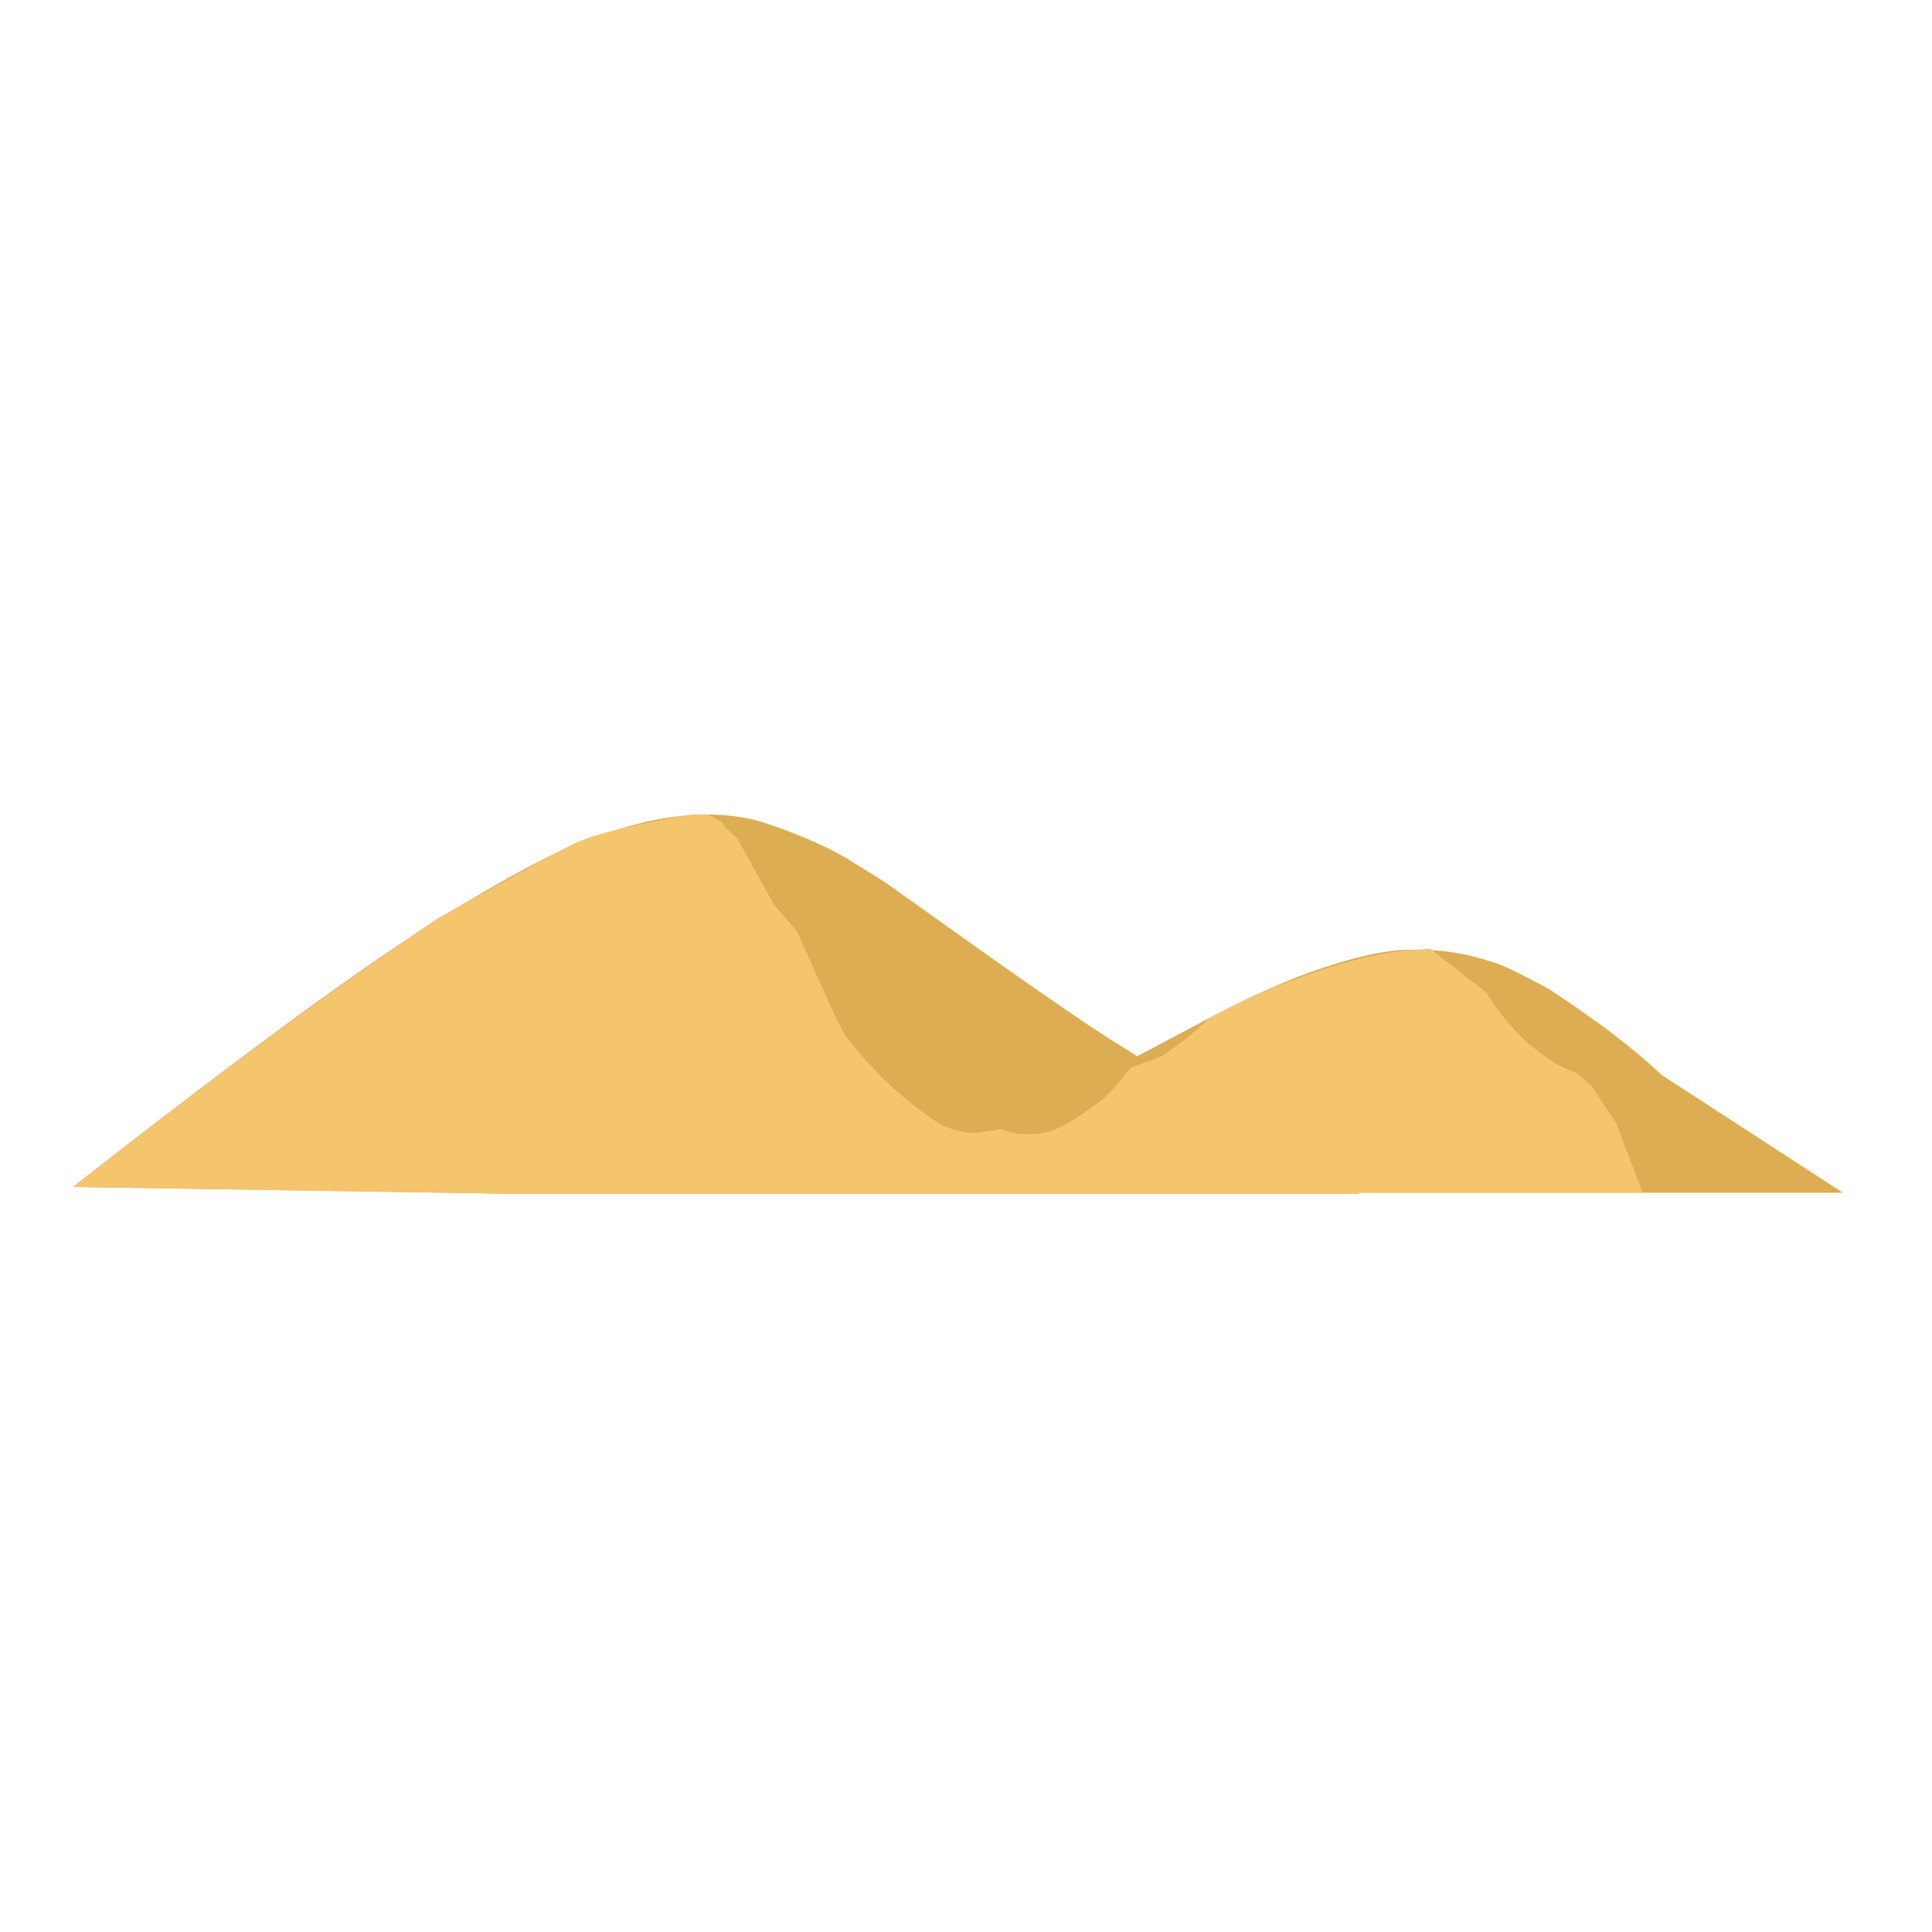
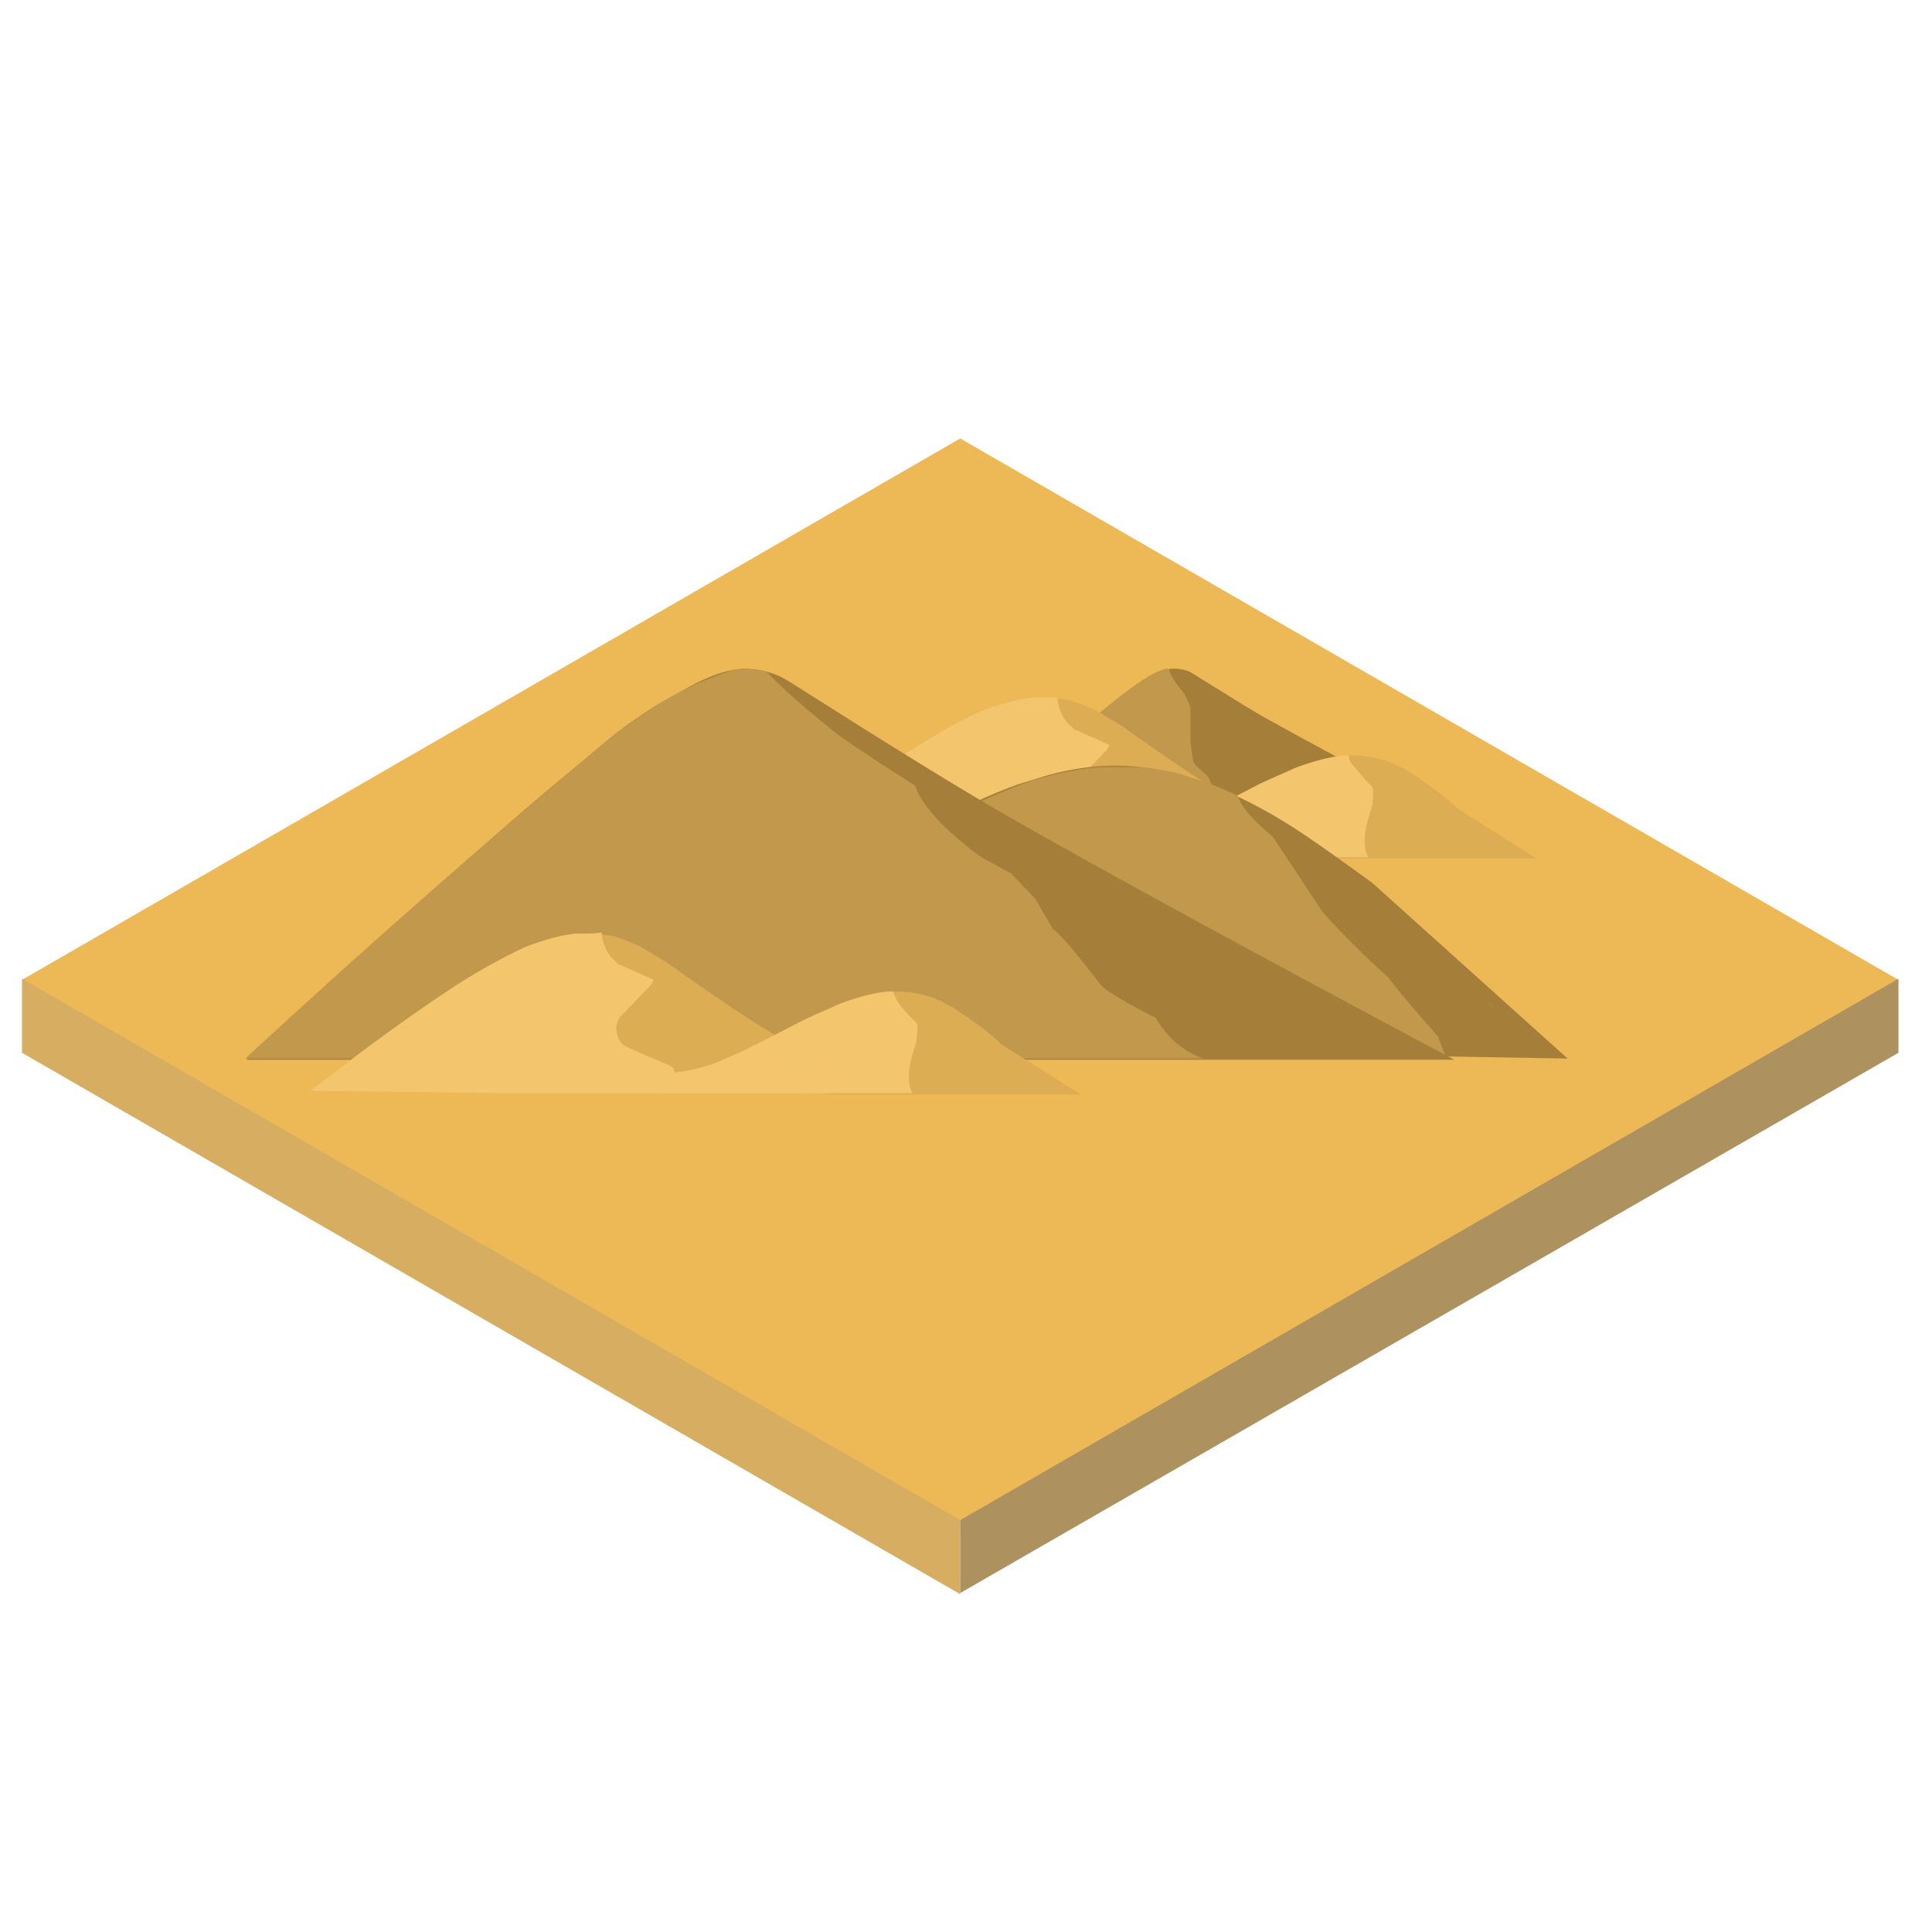
<svg xmlns="http://www.w3.org/2000/svg" version="1.1" id="Layer_1" x="0px" y="0px" viewBox="0 0 167 167" style="enable-background:new 0 0 167 167;" xml:space="preserve">
  <style type="text/css">
- 	.st0{fill:#DCAD52;}
- 	.st1{fill:#F4C56D;}
+ 	.st0{fill:#EDB856;}
+ 	.st1{fill:#D6AD61;}
+ 	.st2{fill:#AD915E;}
+ 	.st3{fill:#A57E39;}
+ 	.st4{fill:#C1984C;}
+ 	.st5{fill:#DCAD52;}
+ 	.st6{fill:#F3C56C;}
+ 	.st7{fill:#F4C56D;}
</style>
  <g>
    <g>
-       <path class="st0" d="M60.9,70.4l-1.7,0.1c-2.3,0.2-4.8,0.8-7.6,1.8c-1.9,0.5-5.8,2.4-11.5,5.8c-6.4,3.7-17.7,11.9-33.8,24.5    l38.4,0.6h72.8c-8.8-5.4-15.6-9.6-20.3-12.6c-3.2-1.9-10-6.7-20.5-14.2c-1.2-0.8-2.4-1.5-3.5-2.2c-1.9-1.1-4.2-2.1-6.9-3    C64.9,70.7,63.1,70.4,60.9,70.4z" />
+       <path class="st0" d="M83,131.5L1.9,84.7L83,37.9l81.1,46.8L83,131.5" />
    </g>
  </g>
  <g>
    <g>
-       <path class="st0" d="M122.7,82.1l-0.3,0c-2.5-0.1-5.9,0.7-10.4,2.4c-2,0.8-4.4,1.9-7.1,3.3c-7.7,4.1-12.5,6.6-14.2,7.4    c-2.4,1.1-4.2,1.8-5.6,2.2c-4,1.4-8.4,1.8-13.2,1.3l37.2,4.4h50.2l-15.7-10.2c-2.4-2.3-5.6-4.7-9.7-7.4c-2.6-1.4-4.2-2.2-5.1-2.4    C126.7,82.4,124.6,82.1,122.7,82.1z" />
+       <path class="st1" d="M83,131.4L1.9,84.6V91L83,137.8V131.4" />
    </g>
  </g>
  <g>
    <g>
-       <path class="st1" d="M60.6,70.4l-0.8,0c-5.1,0.9-8.4,1.7-9.9,2.4c-0.2,0-4.2,2.2-12.1,6.6c-9,6.1-19.5,13.8-31.5,23.2l38.4,0.6    h72.8L99.1,91.8l-1.4,0.5c-0.9,1.5-2.3,2.8-4.3,4.1c-0.7,0.5-1.6,1-2.6,1.4c-1.6,0.4-3,0.3-4.3-0.2c-1.7,0.3-2.6,0.4-2.7,0.3    c-1-0.1-2.1-0.4-3.1-1.1c-2.8-1.9-5.2-4.2-7.4-7c-0.4-0.3-1.8-3.4-4.4-9.3l-2-2.3l-3.2-5.8c-0.7-0.5-1.1-1-1.4-1.4l-1.1-0.6    L60.6,70.4z" />
+       <path class="st2" d="M164.1,84.6L83,131.4v6.3L164.1,91V84.6" />
    </g>
  </g>
  <g>
    <g>
-       <path class="st1" d="M122.2,82.1l-1.1,0.1c-3.8,0.5-8.3,1.9-13.4,4.2l-3.2,1.6c-1.3,1.3-2.7,2.4-4.1,3.3c-1.3,0.5-2.2,0.9-2.7,1    c-0.8,1.1-1.7,2.1-2.6,3L92.5,97c-0.5,0.3-1,0.5-1.6,0.8c-1.7,0.4-3.1,0.4-4.5-0.2c-1,0.3-2,0.4-3,0.3l-3.5,0.8l-1.2,0.1    c-1.8,0.1-3.8,0.2-5.8,0l36.4,4.3H142l-2.3-6l-2.1-3.2l-1.4-1.2c-1.3-0.4-2.6-1.3-4.1-2.5c-1.6-1.5-2.8-3-3.6-4.4l-4.9-3.8    L122.2,82.1z" />
+       <path class="st3" d="M101.5,57.8l-0.3,0c-0.4,0.1-1,0.3-1.6,0.6c-0.4,0.2-1.4,0.8-2.8,1.9c-1.5,1.1-5.1,4.3-10.9,9.4h37.8    c-6.6-3.4-11.2-5.9-13.7-7.3c-1.7-0.9-4-2.4-7.1-4.3C102.5,57.9,102,57.8,101.5,57.8z" />
+     </g>
+   </g>
+   <g>
+     <g>
+       <path class="st4" d="M101,57.8l-0.2,0c-0.7,0.2-1.3,0.5-1.9,0.9c-1.1,0.7-2.1,1.5-3.1,2.3c-1.4,1.1-4.7,4-9.9,8.6h18.9l0-1.4    c0-0.2-0.1-0.5-0.3-0.9c0-0.1-0.1-0.2-0.2-0.3l-0.9-0.8c-0.2-0.2-0.3-0.4-0.3-0.7l-0.2-1.3l0-2.8c0-0.2,0-0.4-0.1-0.5    c-0.1-0.2-0.2-0.5-0.4-0.9C101.7,59.2,101.2,58.4,101,57.8z" />
+     </g>
+   </g>
+   <g>
+     <g>
+       <path class="st5" d="M89.9,60.3l-0.7,0c-1,0.1-2.1,0.3-3.3,0.8c-0.8,0.2-2.5,1-5,2.4c-2.8,1.6-7.7,5-14.7,10.4l16.7,0.2h31.7    c-3.8-2.3-6.8-4.1-8.8-5.4c-1.4-0.8-4.4-2.8-8.9-6c-0.5-0.3-1-0.6-1.5-0.9c-0.8-0.5-1.8-0.9-3-1.3C91.6,60.4,90.9,60.3,89.9,60.3z    " />
+     </g>
+   </g>
+   <g>
+     <g>
+       <path class="st5" d="M116.8,65.3h-0.1c-1.1,0-2.6,0.3-4.5,1c-0.9,0.4-1.9,0.8-3.1,1.4c-3.4,1.7-5.4,2.8-6.2,3.1    c-1,0.5-1.8,0.8-2.4,0.9c-1.8,0.6-3.7,0.8-5.7,0.6l16.2,1.9h21.8l-6.8-4.3c-1-1-2.4-2-4.2-3.2c-1.1-0.6-1.8-0.9-2.2-1    C118.5,65.4,117.6,65.3,116.8,65.3z" />
+     </g>
+   </g>
+   <g>
+     <g>
+       <path class="st6" d="M116.6,65.3l-0.4,0c-1.2,0.1-2.7,0.5-4.3,1.1c-0.6,0.3-1.6,0.7-2.9,1.3c-3.3,1.7-5.4,2.8-6.2,3.1    c-1.1,0.5-1.8,0.8-2.2,0.9c-1.9,0.6-3.8,0.8-5.9,0.6l15.5,1.8h8.1c-0.3-0.4-0.4-1.1-0.3-2.1c0.1-0.7,0.3-1.4,0.6-2.3    c0.1-0.6,0.1-1.1,0.1-1.4c0-0.1-0.1-0.3-0.1-0.3c-0.6-0.6-1.1-1.2-1.6-1.8C116.7,65.9,116.6,65.6,116.6,65.3L116.6,65.3z" />
+     </g>
+   </g>
+   <g>
+     <g>
+       <path class="st7" d="M105.2,70.4c-0.2,0-0.4,0-0.6,0.1c-0.1,0-0.2,0-0.2,0.1c-0.2,0.1-0.6,0.2-1.3,0.3c0,0-0.1,0-0.1,0    c-0.5,0.2-1.2,0.5-1.9,0.9c-0.6,0.2-0.9,0.4-1,0.4c0,0,0,0,0,0c-0.3,0.1-0.7,0.1-1.3,0.1c-0.5,0-0.9,0.4-0.9,0.8s0.4,0.8,0.9,0.8    c0.7,0,1.3-0.1,1.8-0.2c0,0,0.1,0,0.1,0c0.2-0.1,0.6-0.2,1.3-0.5c0,0,0,0,0.1,0c0.7-0.3,1.2-0.6,1.7-0.8c0.8-0.2,1.3-0.3,1.6-0.4    c0,0,0.1,0,0.1,0c0.5,0,0.9-0.4,0.9-0.8S105.7,70.4,105.2,70.4z" />
+     </g>
+   </g>
+   <path class="st7" d="M107.2,72.6c0,0-0.1,0-0.1,0.1C107.1,72.6,107.2,72.6,107.2,72.6L107.2,72.6z" />
+   <g>
+     <g>
+       <path class="st7" d="M98.9,73.9L98.9,73.9L98.9,73.9l0,0.2l0,0h0l0-0.1l0-0.1L98.9,73.9L98.9,73.9z" />
+     </g>
+   </g>
+   <g>
+     <g>
+       <path class="st7" d="M99.6,72.9L99.6,72.9l-0.2,0l-0.1,0l-0.1,0l-0.1,0.1l-0.1,0.1l-0.1,0.1L99,73.3l-0.1,0.1l0,0.1l0,0.1l0,0.1    l0-0.1l0-0.1l0.1-0.1l0.1-0.1l0.1-0.1l0.1-0.1l0.1,0l0.1,0L99.6,72.9 M109.9,71.9L109.9,71.9c-0.2,0-0.3,0-0.3,0l-0.6,0.2    l-0.6,0.2c-0.1,0-0.3,0-0.6,0.1c-0.1,0-0.2,0-0.4,0c-0.2,0.1-0.7,0.1-1.5,0.2c-0.2,0-0.4,0-0.6,0l-0.6,0.1c0,0-0.3,0-0.8,0l-2.9,0    l-1.3,0h-2.1c-0.3,0-0.5,0.1-0.7,0.4c-0.1,0.1-0.1,0.3-0.1,0.4c0,0.2,0.1,0.3,0.1,0.4h11.4l0.2,0c0.1,0,0.2,0,0.2,0l0.9-0.2    l0.5-0.2h0.8c0.1,0,0.2,0,0.2,0c0.2-0.1,0.4-0.2,0.5-0.3c0.3-0.3,0.3-0.7-0.1-1.1c-0.2-0.1-0.3-0.2-0.5-0.2l-0.1,0L109.9,71.9z" />
+     </g>
+   </g>
+   <g>
+     <g>
+       <path class="st7" d="M100.2,72.7L100.2,72.7l0.1,0l0.1,0l0.1,0l0.1,0c0.1,0.1,0.3,0.2,0.3,0.4l0-0.1l-0.1-0.1l-0.1-0.1l-0.1,0    l-0.1,0l-0.1,0l-0.1-0.1l-0.1,0L100.2,72.7C100.2,72.7,100.1,72.7,100.2,72.7L100.2,72.7 M104.7,72.4L104.7,72.4c0,0-0.1,0-0.1,0    c-0.2,0-0.3,0.1-0.4,0.1l-0.2,0h-1c-0.1,0-0.2,0-0.4,0c-0.2,0-1,0.1-2.4,0.2c-0.4,0-0.6,0-0.6,0c-0.6,0-1,0-1.1,0    c-0.4,0-0.8,0-1.4,0c0,0-0.1,0-0.1,0c-0.2,0-0.4,0.1-0.6,0.3c-0.1,0.1-0.2,0.2-0.2,0.4c0,0.3,0,0.5,0.2,0.7h4.4    c0.2-0.3,0.3-0.6,0.2-0.9c0.1,0.2,0.1,0.3,0.1,0.5c-0.1,0.2-0.2,0.3-0.2,0.3h3.6c0.2,0,0.3-0.1,0.5-0.1c0.1,0,0.2-0.1,0.3-0.1    c0.2-0.2,0.3-0.3,0.3-0.6c0-0.1,0-0.3-0.2-0.6C105.2,72.5,105,72.4,104.7,72.4z" />
+     </g>
+   </g>
+   <path class="st7" d="M105.9,72.3c-0.4,0-0.7,0.3-0.8,0.6c0,0.1,0,0.1,0,0.2C105.1,72.6,105.4,72.4,105.9,72.3z" />
+   <g>
+     <g>
+       <path class="st7" d="M103.7,72.5c-0.3,0.1-0.6,0.3-0.7,0.6c0,0,0,0.1,0,0.2C103,72.9,103.2,72.6,103.7,72.5z" />
+     </g>
+   </g>
+   <g>
+     <g>
+       <path class="st7" d="M105.1,73.2L105.1,73.2l0,0.2l0,0.1c0,0.1,0.1,0.2,0.1,0.2l0.1,0.1l0.1,0.1l0.1,0.1l0.1,0l0.1,0l0,0l-0.1-0.1    l-0.1-0.1l-0.1-0.1l-0.1-0.1l-0.1-0.1l0-0.1l0-0.1L105.1,73.2" />
+     </g>
+   </g>
+   <g>
+     <g>
+       <path class="st7" d="M97,72.1L97,72.1c-0.4,0.1-0.6,0.2-0.8,0.4c-0.1,0.3-0.1,0.5,0,0.7c0.1,0.2,0.2,0.3,0.2,0.3    c0.1,0.1,0.2,0.1,0.2,0.2c0.4,0.2,0.7,0.3,1,0.4h6.9l0.4-0.1l0.1,0l0.2,0l0.6,0c0.2,0,0.2,0,0.3,0c0.2,0,0.3-0.1,0.4-0.2    c0.2-0.3,0.2-0.6,0.1-1c-0.1-0.2-0.3-0.4-0.6-0.5c-0.1,0-0.1,0-0.2,0c-0.5,0-0.8,0-0.8,0c-0.2,0-0.3,0-0.4,0l-0.8,0.1l-0.2,0    c-0.5,0-0.7,0-0.8,0l-1.3,0.1c-0.1,0-0.2,0-0.3,0c-0.7,0-1.4,0-1.9,0l-0.8-0.1c-0.2,0-0.4-0.1-0.5-0.1c-0.2-0.1-0.5-0.2-0.9-0.4    C97.2,72.1,97.1,72.1,97,72.1z M103,73.5l0,0.1l0,0.1l0,0.1l0,0.1l0,0.1l0,0.1l0,0c0,0,0.1,0.1,0.1,0.1l0,0l-0.1-0.1l-0.1-0.1    l-0.1-0.1l0-0.1l0-0.1l0-0.1L103,73.5L103,73.5" />
+     </g>
+   </g>
+   <g>
+     <g>
+       <path class="st7" d="M110.5,72.9L110.5,72.9c0,0-0.1,0-0.1,0c-0.7,0.1-1.3,0.2-1.9,0.3c-0.2,0-0.4,0-0.6,0.1l-0.6,0.1l-0.2,0h-2.8    c-0.1,0-0.4,0-0.7,0c-0.4,0-0.9-0.1-1.7-0.2c-0.1,0-0.1,0-0.2,0c-0.2,0-0.4,0.1-0.5,0.3c-0.2,0.2-0.2,0.4-0.2,0.6h10.3    c0.2-0.3,0.2-0.5,0-0.8C111.1,73,110.9,72.9,110.5,72.9z" />
+     </g>
+   </g>
+   <g>
+     <g>
+       <path class="st6" d="M89.9,60.3l-0.7,0c-1,0.1-2.3,0.4-4,1c-1,0.4-2.8,1.3-5.3,2.8c-2.9,1.8-7.5,5-13.7,9.8l16.7,0.2h14.3l0.5-0.8    c0.1-0.7,0-1.1-0.1-1.3c-0.1-0.1-0.2-0.2-0.3-0.2c-1.9-0.8-3.1-1.3-3.7-1.6c-0.5-0.2-0.8-0.7-0.9-1.3c-0.1-0.4,0-0.8,0.3-1.3    l2.7-2.8l0.2-0.4l-0.2-0.1l-2.7-1.2c-0.1,0-0.2-0.1-0.4-0.3c-0.7-0.6-1.1-1.4-1.2-2.5C90.8,60.3,90.3,60.3,89.9,60.3" />
+     </g>
+   </g>
+   <g>
+     <g>
+       <path class="st3" d="M59.9,85.6l34.7,5.2l40.9,0.7l-16.9-15.2c-2.9-2.1-4.6-3.3-5.2-3.7c-2.3-1.6-4.7-3-7.2-4.1s-5-1.9-7.7-2.2    c-2.7-0.3-5.3,0-7.9,0.7l-2.6,0.8c-1.7,0.6-3.5,1.4-5.3,2.3C79.2,71.7,71.6,76.8,59.9,85.6" />
+     </g>
+   </g>
+   <g>
+     <g>
+       <path class="st4" d="M96.3,66.3l-0.6,0c-1.4,0-3.4,0.3-5.9,1c-2,0.6-4.7,1.7-8.3,3.6c-2.4,1-9.6,5.9-21.5,14.8l34.7,5.2l30.3,0.5    l-0.7-1.8c-1.4-1.6-2.9-3.3-4.3-5.1c-2.5-2.3-4.4-4.2-5.7-5.7c-1.9-2.9-3.3-5-4.3-6.5c-1.6-1.3-2.7-2.5-3-3.5    c-1.6-0.8-3.1-1.3-4.7-1.8c-0.4-0.2-1.6-0.4-3.5-0.7C97.9,66.3,97.1,66.3,96.3,66.3z" />
+     </g>
+   </g>
+   <path class="st4" d="M128.6,86.6L128.6,86.6l0.1,0.1c0.3,0.3,0.5,0.5,0.7,0.7C129.1,87.1,128.9,86.8,128.6,86.6z" />
+   <g>
+     <g>
+       <path class="st3" d="M64.2,57.8l-0.8,0.1c-1.2,0.2-2.7,0.8-4.4,1.8c-1.2,0.6-3.8,2.4-7.6,5.3c-4.2,3.2-14.2,12-30.1,26.6h104.4    c-18.2-9.7-30.8-16.6-37.8-20.6c-4.6-2.6-11.2-6.7-19.7-12.1C67.1,58.2,65.8,57.8,64.2,57.8z" />
+     </g>
+   </g>
+   <g>
+     <g>
+       <path class="st4" d="M64.2,57.8l-0.8,0.1c-3.5,1.1-7.1,3-10.7,5.9c-10.4,8.7-20.9,17.9-31.5,27.7H104c-1.7-0.6-3.1-1.8-4.1-3.5    c-2.7-1.4-4.2-2.3-4.7-2.8c-2.3-3-3.7-4.6-4.2-4.9l-1.5-2.6l-2.1-2.2l-2.4-1.3c-0.5-0.3-1.4-1-2.9-2.3c-1.6-1.5-2.6-2.8-3-4    c-2.4-1.5-4.7-3-6.8-4.5c-3-2.4-5-4.2-6.1-5.4C65.3,57.9,64.7,57.8,64.2,57.8z" />
+     </g>
+   </g>
+   <g>
+     <g>
+       <path class="st5" d="M50.5,80.7l-0.7,0c-1,0.1-2.1,0.3-3.3,0.8c-0.8,0.2-2.5,1-5,2.4c-2.8,1.6-7.7,5-14.7,10.4l16.7,0.2h31.7    c-3.8-2.3-6.8-4.1-8.8-5.4c-1.4-0.8-4.4-2.8-8.9-6c-0.5-0.3-1-0.6-1.5-0.9c-0.8-0.5-1.8-0.9-3-1.3C52.3,80.8,51.5,80.7,50.5,80.7z    " />
+     </g>
+   </g>
+   <g>
+     <g>
+       <path class="st5" d="M77.4,85.7h-0.1c-1.1,0-2.6,0.3-4.5,1c-0.9,0.4-1.9,0.8-3.1,1.4c-3.4,1.7-5.4,2.8-6.2,3.1    c-1,0.5-1.8,0.8-2.4,0.9c-1.8,0.6-3.7,0.8-5.7,0.6l16.2,1.9h21.8l-6.8-4.3c-1-1-2.4-2-4.2-3.2c-1.1-0.6-1.8-0.9-2.2-1    C79.2,85.8,78.3,85.7,77.4,85.7z" />
+     </g>
+   </g>
+   <g>
+     <g>
+       <path class="st6" d="M77.2,85.7l-0.4,0c-1.2,0.1-2.7,0.5-4.3,1.1c-0.6,0.3-1.6,0.7-2.9,1.3c-3.3,1.7-5.4,2.8-6.2,3.1    c-1.1,0.5-1.8,0.8-2.2,0.9c-1.9,0.6-3.8,0.8-5.9,0.6l15.5,1.8h8.1c-0.3-0.4-0.4-1.1-0.3-2.1c0.1-0.7,0.3-1.4,0.6-2.3    c0.1-0.6,0.1-1.1,0.1-1.4c0-0.1-0.1-0.3-0.1-0.3c-0.6-0.6-1.2-1.2-1.6-1.8C77.4,86.3,77.3,85.9,77.2,85.7L77.2,85.7z" />
+     </g>
+   </g>
+   <g>
+     <g>
+       <path class="st7" d="M65.9,90.8c-0.2,0-0.4,0-0.6,0.1c-0.1,0-0.2,0-0.2,0.1c-0.2,0.1-0.6,0.2-1.3,0.3c-0.1,0-0.1,0-0.1,0    c-0.5,0.2-1.2,0.5-1.9,0.9c-0.6,0.2-0.9,0.4-1,0.4c0,0,0,0,0,0c-0.3,0.1-0.7,0.1-1.3,0.1c0,0,0,0,0,0c-0.5,0-0.9,0.4-0.9,0.8    s0.4,0.8,0.9,0.8c0,0,0,0,0,0c0.7,0,1.3-0.1,1.8-0.2c0,0,0.1,0,0.1,0c0.2-0.1,0.6-0.2,1.3-0.5c0,0,0,0,0,0    c0.7-0.3,1.2-0.6,1.7-0.8c0.8-0.2,1.3-0.3,1.6-0.4c0,0,0.1,0,0.1,0c0.5,0,0.9-0.4,0.9-0.8S66.4,90.8,65.9,90.8z" />
+     </g>
+   </g>
+   <path class="st7" d="M67.8,92.9c0,0-0.1,0-0.1,0.1C67.8,93,67.8,93,67.8,92.9z" />
+   <g>
+     <g>
+       <path class="st7" d="M59.5,94.3L59.5,94.3L59.5,94.3l0,0.2l0,0.1h0v0l0-0.1l0-0.1L59.5,94.3L59.5,94.3z" />
+     </g>
+   </g>
+   <g>
+     <g>
+       <path class="st7" d="M70.5,94L70.5,94L70.5,94L70.5,94L70.5,94C70.6,94,70.6,94,70.5,94L70.5,94C70.6,94,70.6,94,70.5,94L70.5,94    L70.5,94C70.5,94,70.5,94,70.5,94" />
+     </g>
+   </g>
+   <g>
+     <g>
+       <path class="st7" d="M60.3,93.3L60.3,93.3l-0.2,0l-0.1,0l-0.1,0l-0.1,0.1l-0.1,0.1l-0.1,0.1l-0.1,0.1l0,0.1l0,0.1l0,0.1l0,0.1    l0-0.2l0-0.1l0.1-0.1l0.1-0.1l0.1-0.1l0.1-0.1l0.1-0.1l0.1,0L60.3,93.3 M70.6,92.3L70.6,92.3c-0.2,0-0.3,0-0.3,0l-0.6,0.2L69,92.8    c-0.1,0-0.3,0-0.6,0.1c-0.1,0-0.2,0-0.4,0c-0.2,0-0.7,0.1-1.5,0.2c-0.2,0-0.4,0-0.6,0l-0.6,0.1c0,0-0.3,0-0.8,0.1h-2.9l-1.3,0    l-2.1,0c-0.3,0-0.5,0.1-0.7,0.4c-0.1,0.1-0.2,0.3-0.1,0.4c0,0.2,0.1,0.3,0.1,0.4h11.4l0.2,0c0.1,0,0.2,0,0.2,0l0.9-0.2l0.5-0.2    h0.9c0.1,0,0.2,0,0.2,0c0.2-0.1,0.4-0.2,0.5-0.3c0.3-0.3,0.3-0.7-0.1-1.1c-0.2-0.2-0.3-0.2-0.5-0.2l-0.1,0H70.6z" />
+     </g>
+   </g>
+   <g>
+     <g>
+       <path class="st7" d="M60.8,93.1L60.8,93.1l0.1,0l0.1,0l0.1,0l0.1,0c0.1,0.1,0.3,0.2,0.3,0.4l0-0.1l0-0.1l-0.1-0.1l-0.1-0.1    l-0.1-0.1l-0.1,0l-0.1,0l-0.1,0l-0.1,0L60.8,93.1C60.8,93.1,60.8,93.1,60.8,93.1L60.8,93.1 M65.3,92.8L65.3,92.8c0,0-0.1,0-0.1,0    c-0.2,0-0.3,0.1-0.4,0.1h-1.2c-0.1,0-0.2,0-0.4,0c-0.2,0-1,0.1-2.4,0.2c-0.4,0-0.6,0-0.6,0c-0.7,0-1,0-1.1,0c-0.4,0-0.8,0-1.4,0    c0,0-0.1,0-0.1,0c-0.2,0-0.4,0.1-0.6,0.3c-0.1,0.1-0.2,0.2-0.2,0.4c0,0.3,0,0.5,0.2,0.7h4.4c0.2-0.3,0.3-0.6,0.2-0.9    c0.1,0.2,0.1,0.3,0.1,0.5c-0.1,0.2-0.2,0.3-0.2,0.3h3.6c0.2,0,0.3-0.1,0.5-0.1c0.1,0,0.2-0.1,0.3-0.1c0.2-0.2,0.3-0.4,0.3-0.6    c0-0.1,0-0.3-0.2-0.6C65.8,92.9,65.6,92.8,65.3,92.8z" />
+     </g>
+   </g>
+   <g>
+     <g>
+       <path class="st7" d="M66.5,92.7c-0.4,0-0.7,0.3-0.8,0.6c0,0.1,0,0.1,0,0.2C65.7,93,66,92.8,66.5,92.7z" />
+     </g>
+   </g>
+   <g>
+     <g>
+       <path class="st7" d="M64.4,92.9c-0.3,0.1-0.6,0.3-0.7,0.6c0,0.1,0,0.1,0,0.2C63.6,93.2,63.9,93,64.4,92.9z" />
+     </g>
+   </g>
+   <g>
+     <g>
+       <path class="st7" d="M65.7,93.6L65.7,93.6l0,0.2l0,0.1c0,0.1,0.1,0.2,0.1,0.2l0.1,0.1l0.1,0.1l0.1,0.1l0.1,0l0.1,0l0,0l-0.1-0.1    L66,94.2l-0.1-0.1l-0.1-0.1L65.8,94l0-0.1l0-0.1L65.7,93.6" />
+     </g>
+   </g>
+   <g>
+     <g>
+       <path class="st7" d="M57.6,92.5L57.6,92.5c-0.4,0.1-0.6,0.2-0.8,0.4c-0.1,0.3-0.1,0.5,0,0.7c0.1,0.2,0.2,0.3,0.2,0.3    c0.1,0.1,0.2,0.1,0.2,0.2c0.4,0.2,0.7,0.3,1,0.4h6.9l0.4-0.1l0.1,0l0.2,0l0.6,0c0.2,0,0.2,0,0.3,0c0.2,0,0.3-0.1,0.4-0.2    c0.2-0.3,0.2-0.6,0.1-0.9c-0.1-0.2-0.3-0.4-0.6-0.5c-0.1,0-0.1,0-0.2,0c-0.5,0-0.8,0-0.8,0c-0.2,0-0.3,0-0.4,0l-0.8,0.1l-0.2,0    c-0.5,0-0.7,0-0.8,0l-1.3,0.1c-0.1,0-0.2,0-0.4,0c-0.7,0-1.4,0-1.9,0L59.4,93c-0.2,0-0.4-0.1-0.6-0.1c-0.2-0.1-0.5-0.2-0.9-0.4    C57.8,92.5,57.7,92.5,57.6,92.5z M63.6,93.8L63.6,93.8l0,0.1l0,0.1l0,0.1l0,0.1l0,0.1l0,0.1l0,0l0,0.1c0,0,0.1,0.1,0.1,0.1l0,0    l-0.1-0.1l-0.1-0.1l-0.1-0.1l0-0.1l0-0.1l0-0.1L63.6,93.8L63.6,93.8" />
+     </g>
+   </g>
+   <g>
+     <g>
+       <path class="st7" d="M71.1,93.3L71.1,93.3c0,0-0.1,0-0.1,0c-0.7,0.1-1.3,0.3-1.9,0.3c-0.2,0-0.4,0-0.6,0.1l-0.6,0.1l-0.2,0h-2.8    c-0.1,0-0.3,0-0.7,0c-0.4,0-0.9-0.1-1.7-0.2c-0.1,0-0.1,0-0.2,0c-0.2,0-0.4,0.1-0.5,0.3c-0.2,0.2-0.2,0.4-0.2,0.6h10.3    c0.2-0.3,0.2-0.5,0-0.8C71.8,93.4,71.5,93.3,71.1,93.3z" />
+     </g>
+   </g>
+   <g>
+     <g>
+       <path class="st6" d="M50.5,80.7l-0.7,0c-1,0.1-2.3,0.4-4,1c-1,0.4-2.8,1.3-5.3,2.8c-2.9,1.8-7.5,5-13.7,9.8l16.7,0.2h14.3l0.5-0.8    c0.1-0.7,0-1.1-0.1-1.4c-0.1-0.1-0.2-0.1-0.3-0.2c-1.9-0.8-3.1-1.3-3.7-1.6c-0.5-0.2-0.8-0.7-0.9-1.3c-0.1-0.4,0-0.8,0.3-1.3    l2.7-2.8l0.2-0.4l-0.2-0.1l-2.7-1.2c-0.1,0-0.2-0.1-0.4-0.3c-0.7-0.6-1.1-1.4-1.2-2.5C51.4,80.7,51,80.7,50.5,80.7" />
    </g>
  </g>
</svg>
